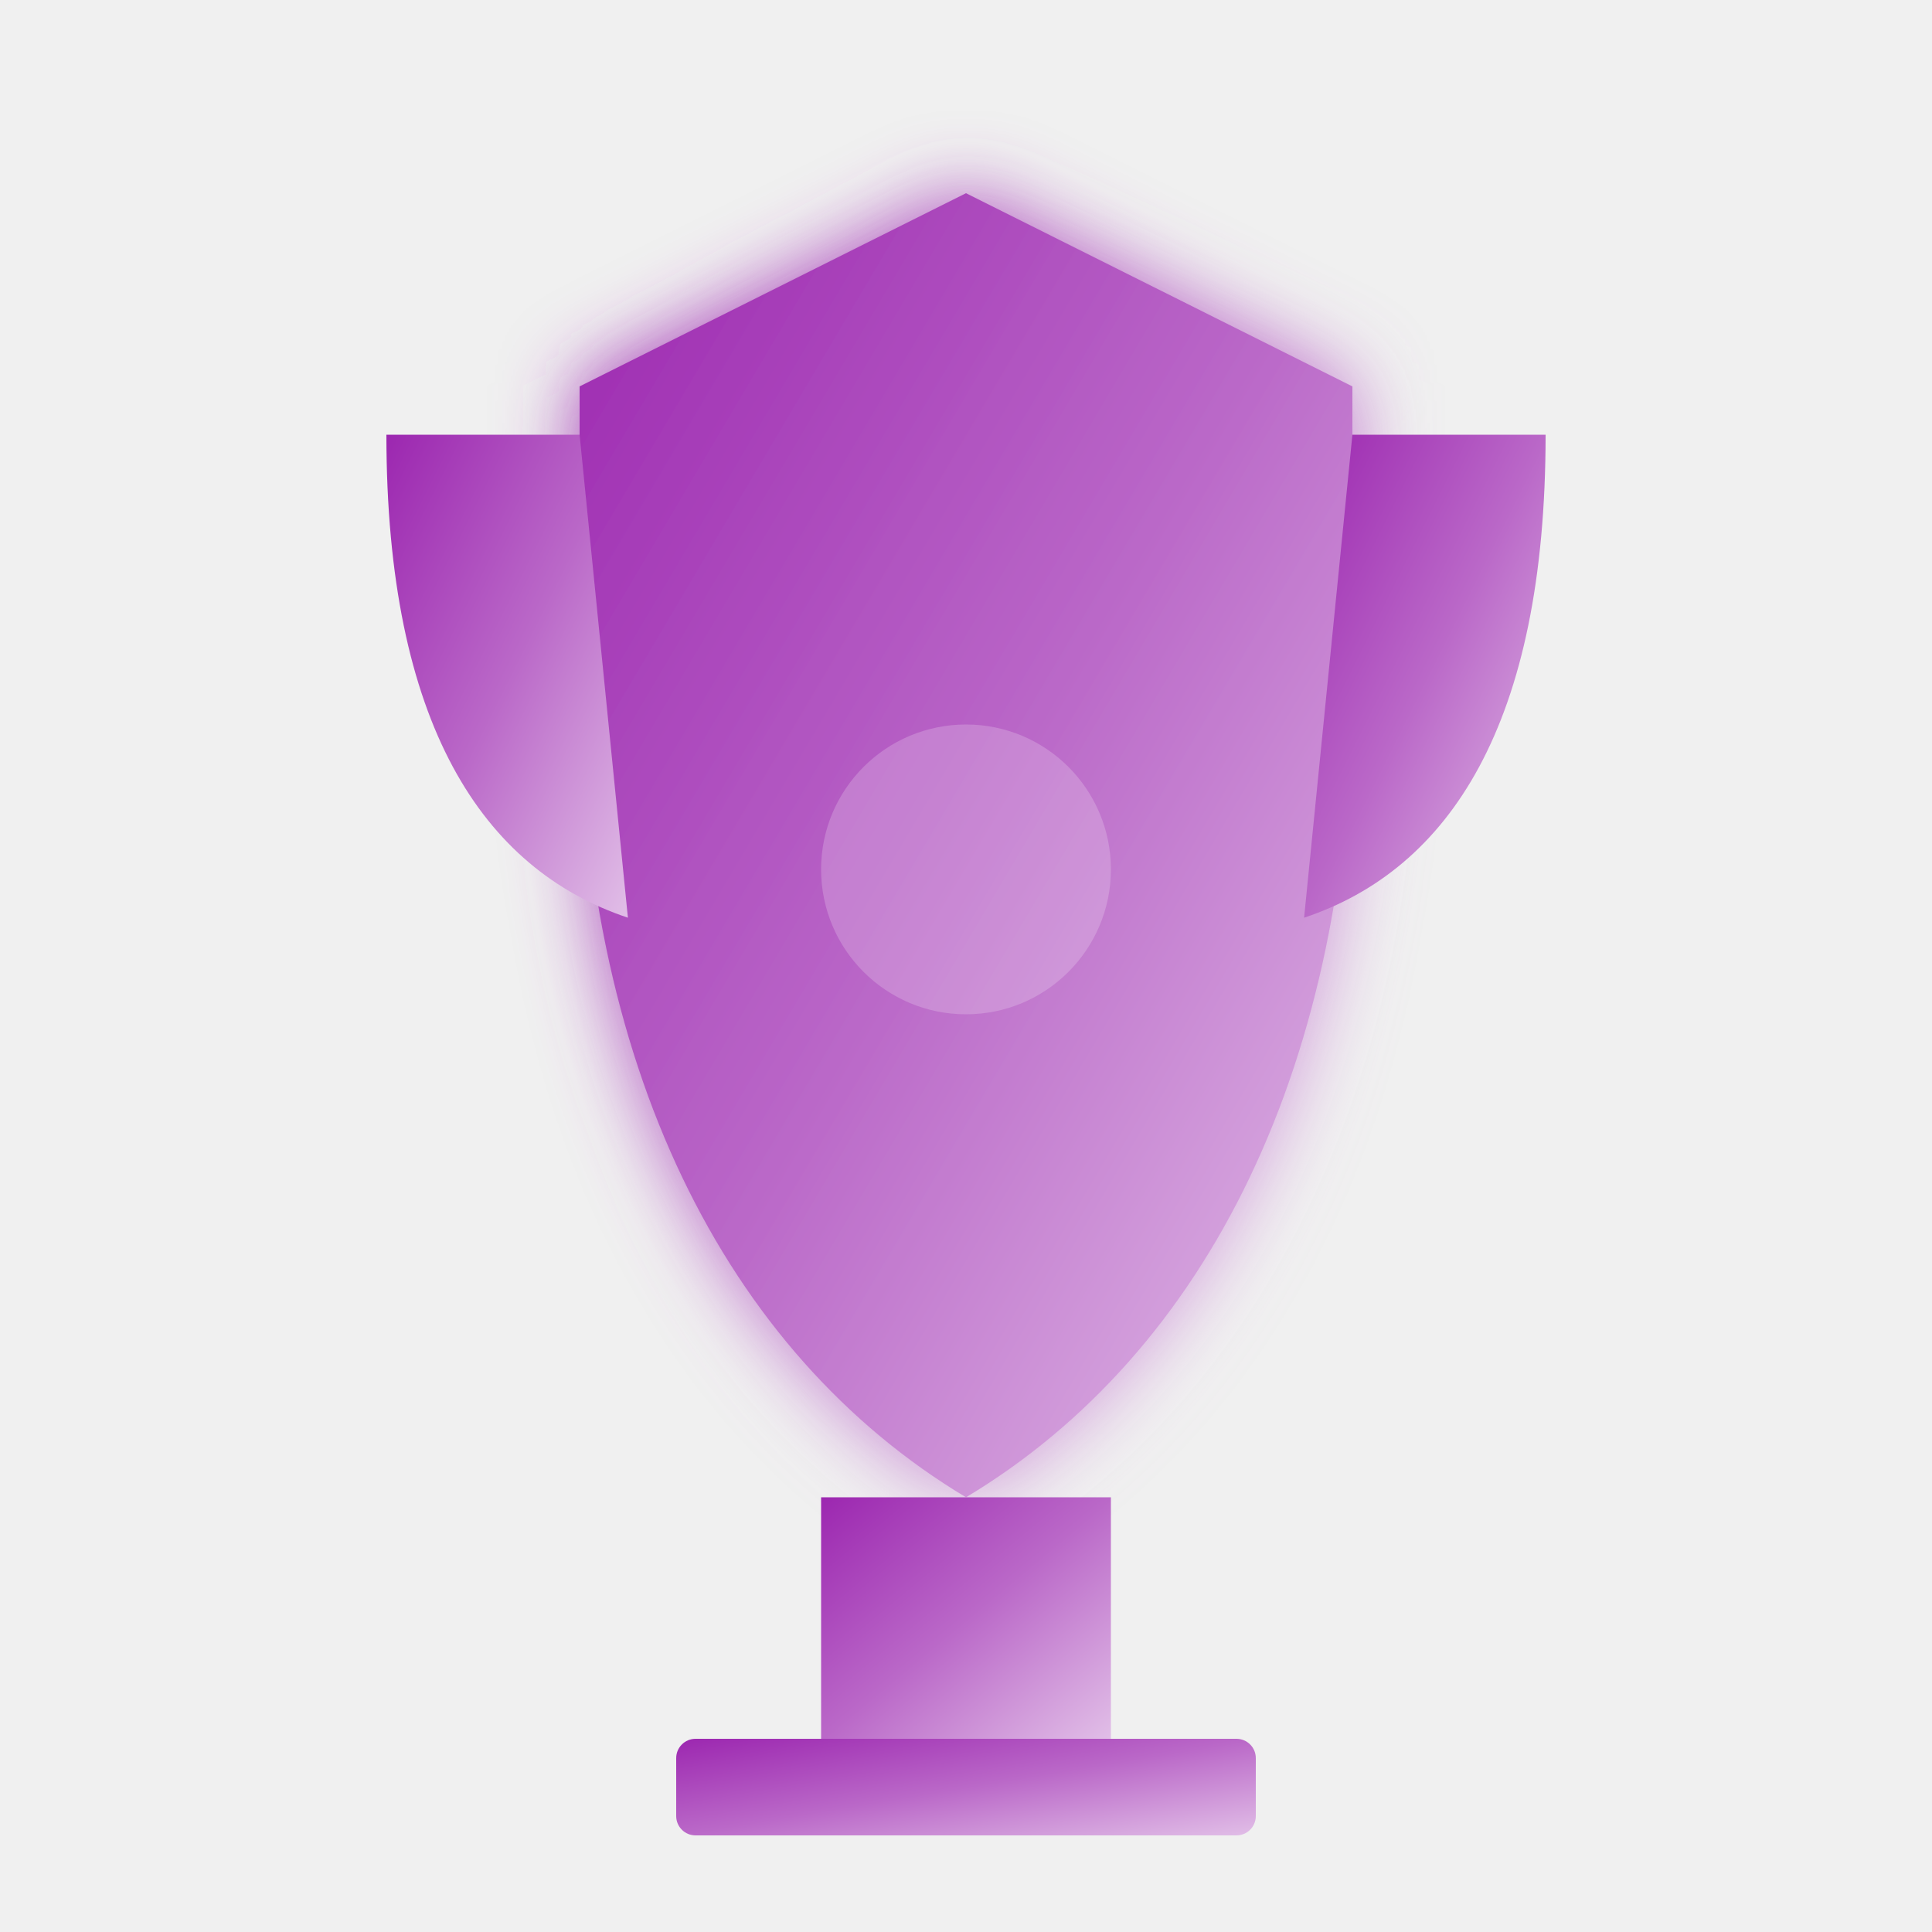
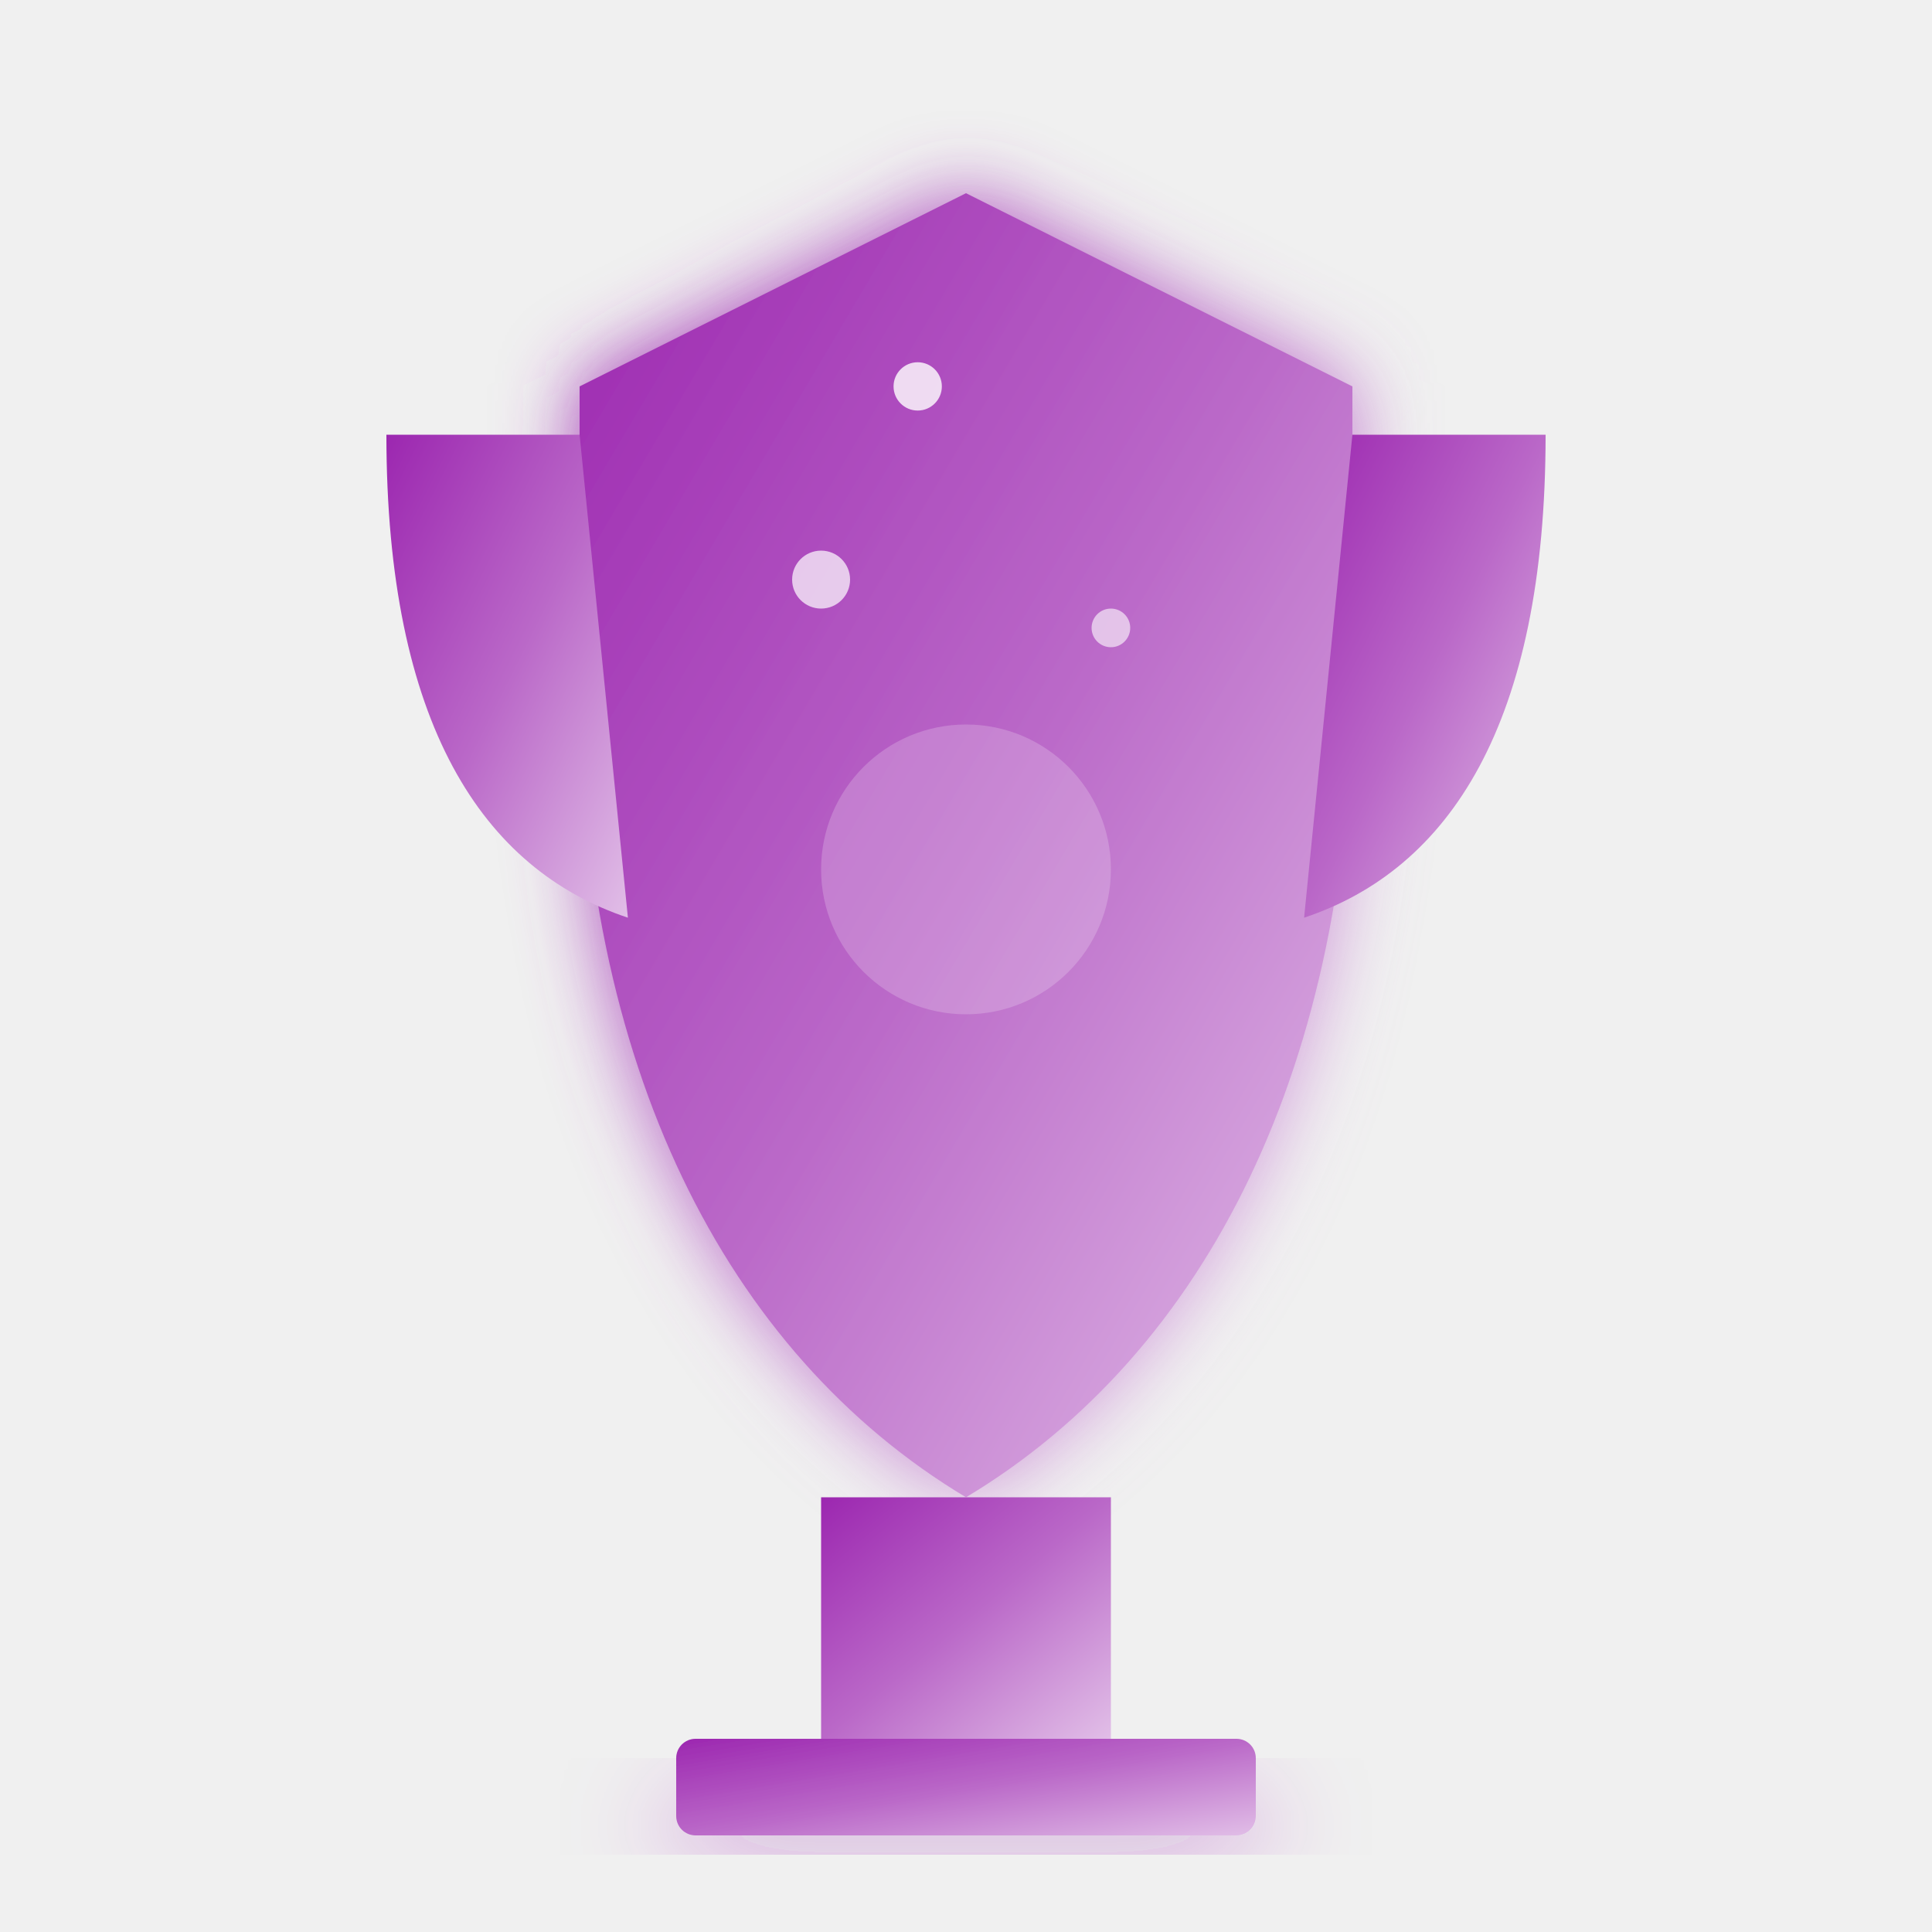
<svg xmlns="http://www.w3.org/2000/svg" width="200" height="200" viewBox="0 0 200 200" fill="none">
  <defs>
    <linearGradient id="trophyGradient" x1="0%" y1="0%" x2="100%" y2="100%">
      <stop offset="0%" style="stop-color:#9C27B0;stop-opacity:1" />
      <stop offset="50%" style="stop-color:#BA68C8;stop-opacity:1" />
      <stop offset="100%" style="stop-color:#E1BEE7;stop-opacity:1" />
    </linearGradient>
    <filter id="glow" x="-50%" y="-50%" width="200%" height="200%">
      <feGaussianBlur stdDeviation="4" result="coloredBlur" />
      <feMerge>
        <feMergeNode in="coloredBlur" />
        <feMergeNode in="SourceGraphic" />
      </feMerge>
    </filter>
+     <filter id="softShadow" x="-20%" y="-20%" width="140%" height="140%">
+       <feDropShadow dx="0" dy="4" stdDeviation="6" flood-color="#9C27B0" flood-opacity="0.3" />
+     </filter>
  </defs>
  <path d="M100 20L140 40V70C140 110 125 140 100 155C75 140 60 110 60 70V40L100 20Z" fill="url(#trophyGradient)" filter="url(#glow)" />
  <rect x="85" y="155" width="30" height="25" fill="url(#trophyGradient)" />
-   <rect x="70" y="180" width="60" height="10" rx="2" fill="url(#trophyGradient)" />
+   <rect x="70" y="180" width="60" height="10" rx="2" fill="url(#trophyGradient)" filter="url(#softShadow)" />
  <path d="M60 45H40C40 75 50 90 65 95L60 45Z" fill="url(#trophyGradient)" />
  <path d="M140 45H160C160 75 150 90 135 95L140 45Z" fill="url(#trophyGradient)" />
-   <circle cx="100" cy="90" r="15" fill="#FFFFFF" fill-opacity="0.2" />
+   <circle cx="100" cy="90" r="15" fill="#FFFFFF" fill-opacity="0.2">
+     <animate attributeName="fill-opacity" values="0.2;0.4;0.2" dur="3s" repeatCount="indefinite" />
+   </circle>
+   <circle cx="85" cy="60" r="3" fill="#FFFFFF" opacity="0.7">
+     <animate attributeName="opacity" values="0.7;0.2;0.7" dur="2s" repeatCount="indefinite" />
+   </circle>
+   <circle cx="115" cy="65" r="2" fill="#FFFFFF" opacity="0.6">
+     <animate attributeName="opacity" values="0.6;0.1;0.6" dur="1.5s" repeatCount="indefinite" />
+   </circle>
+   <circle cx="95" cy="40" r="2.5" fill="#FFFFFF" opacity="0.8">
+     <animate attributeName="opacity" values="0.8;0.3;0.8" dur="2.2s" repeatCount="indefinite" />
+   </circle>
</svg>
